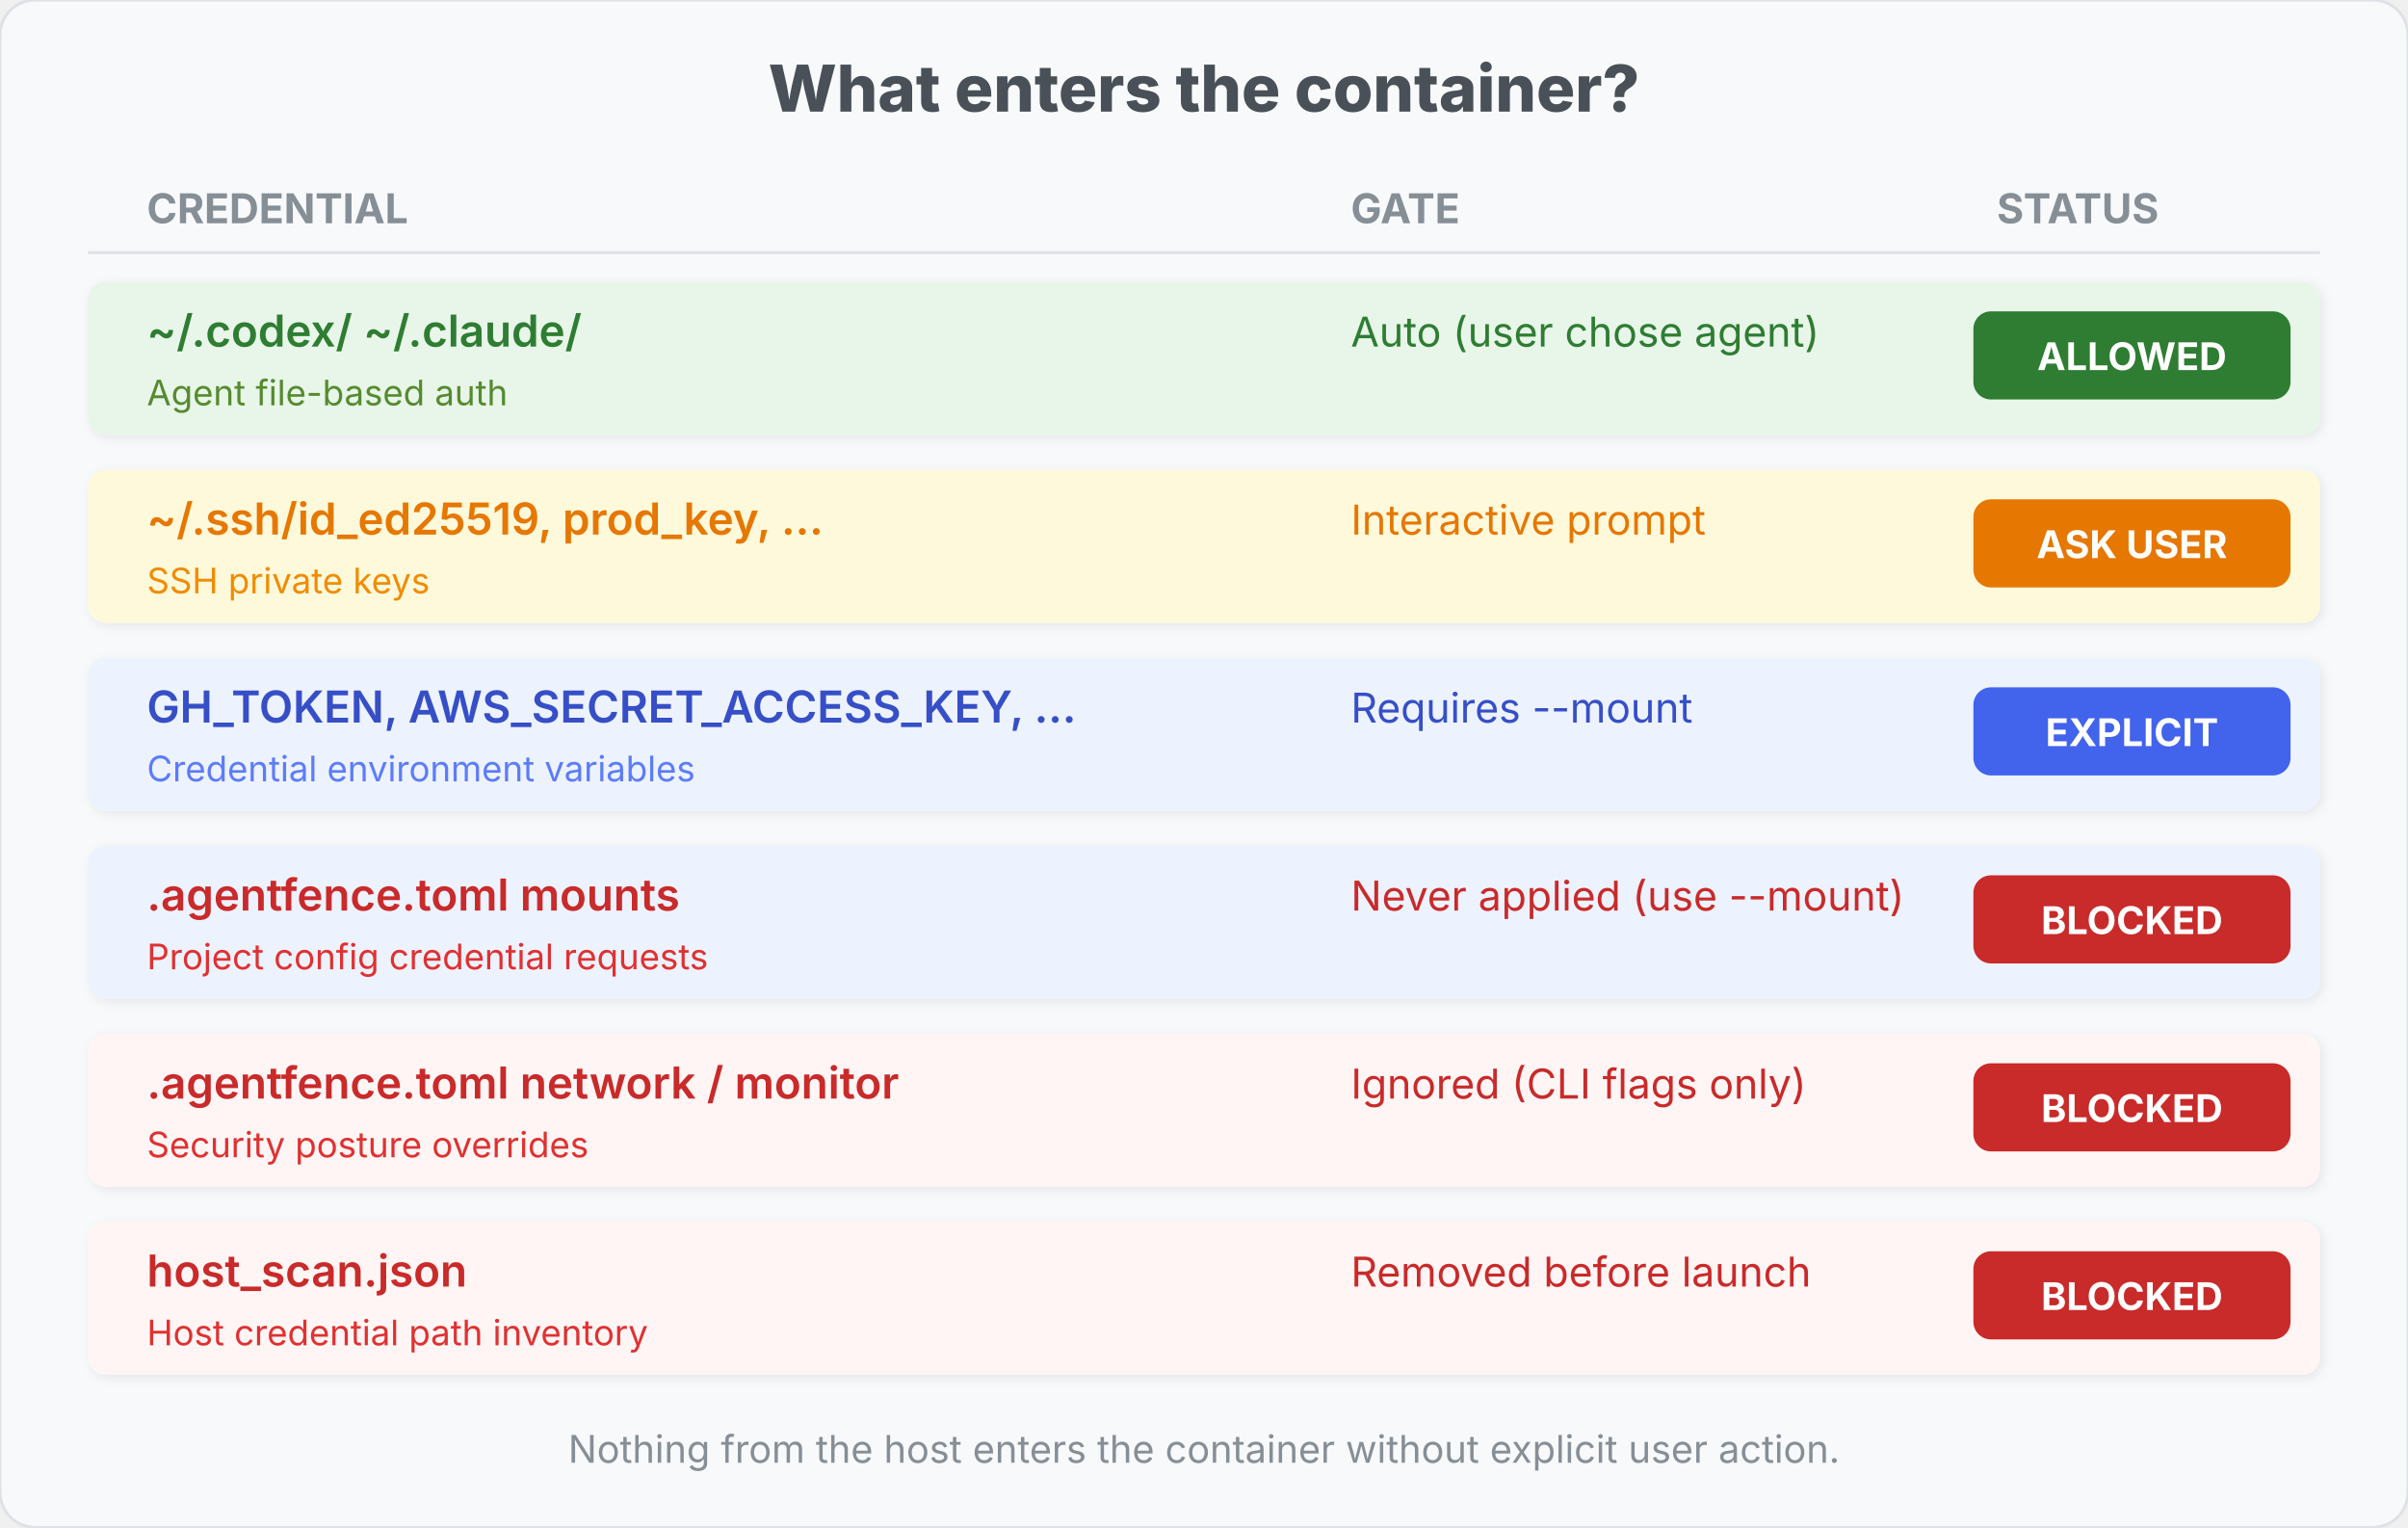
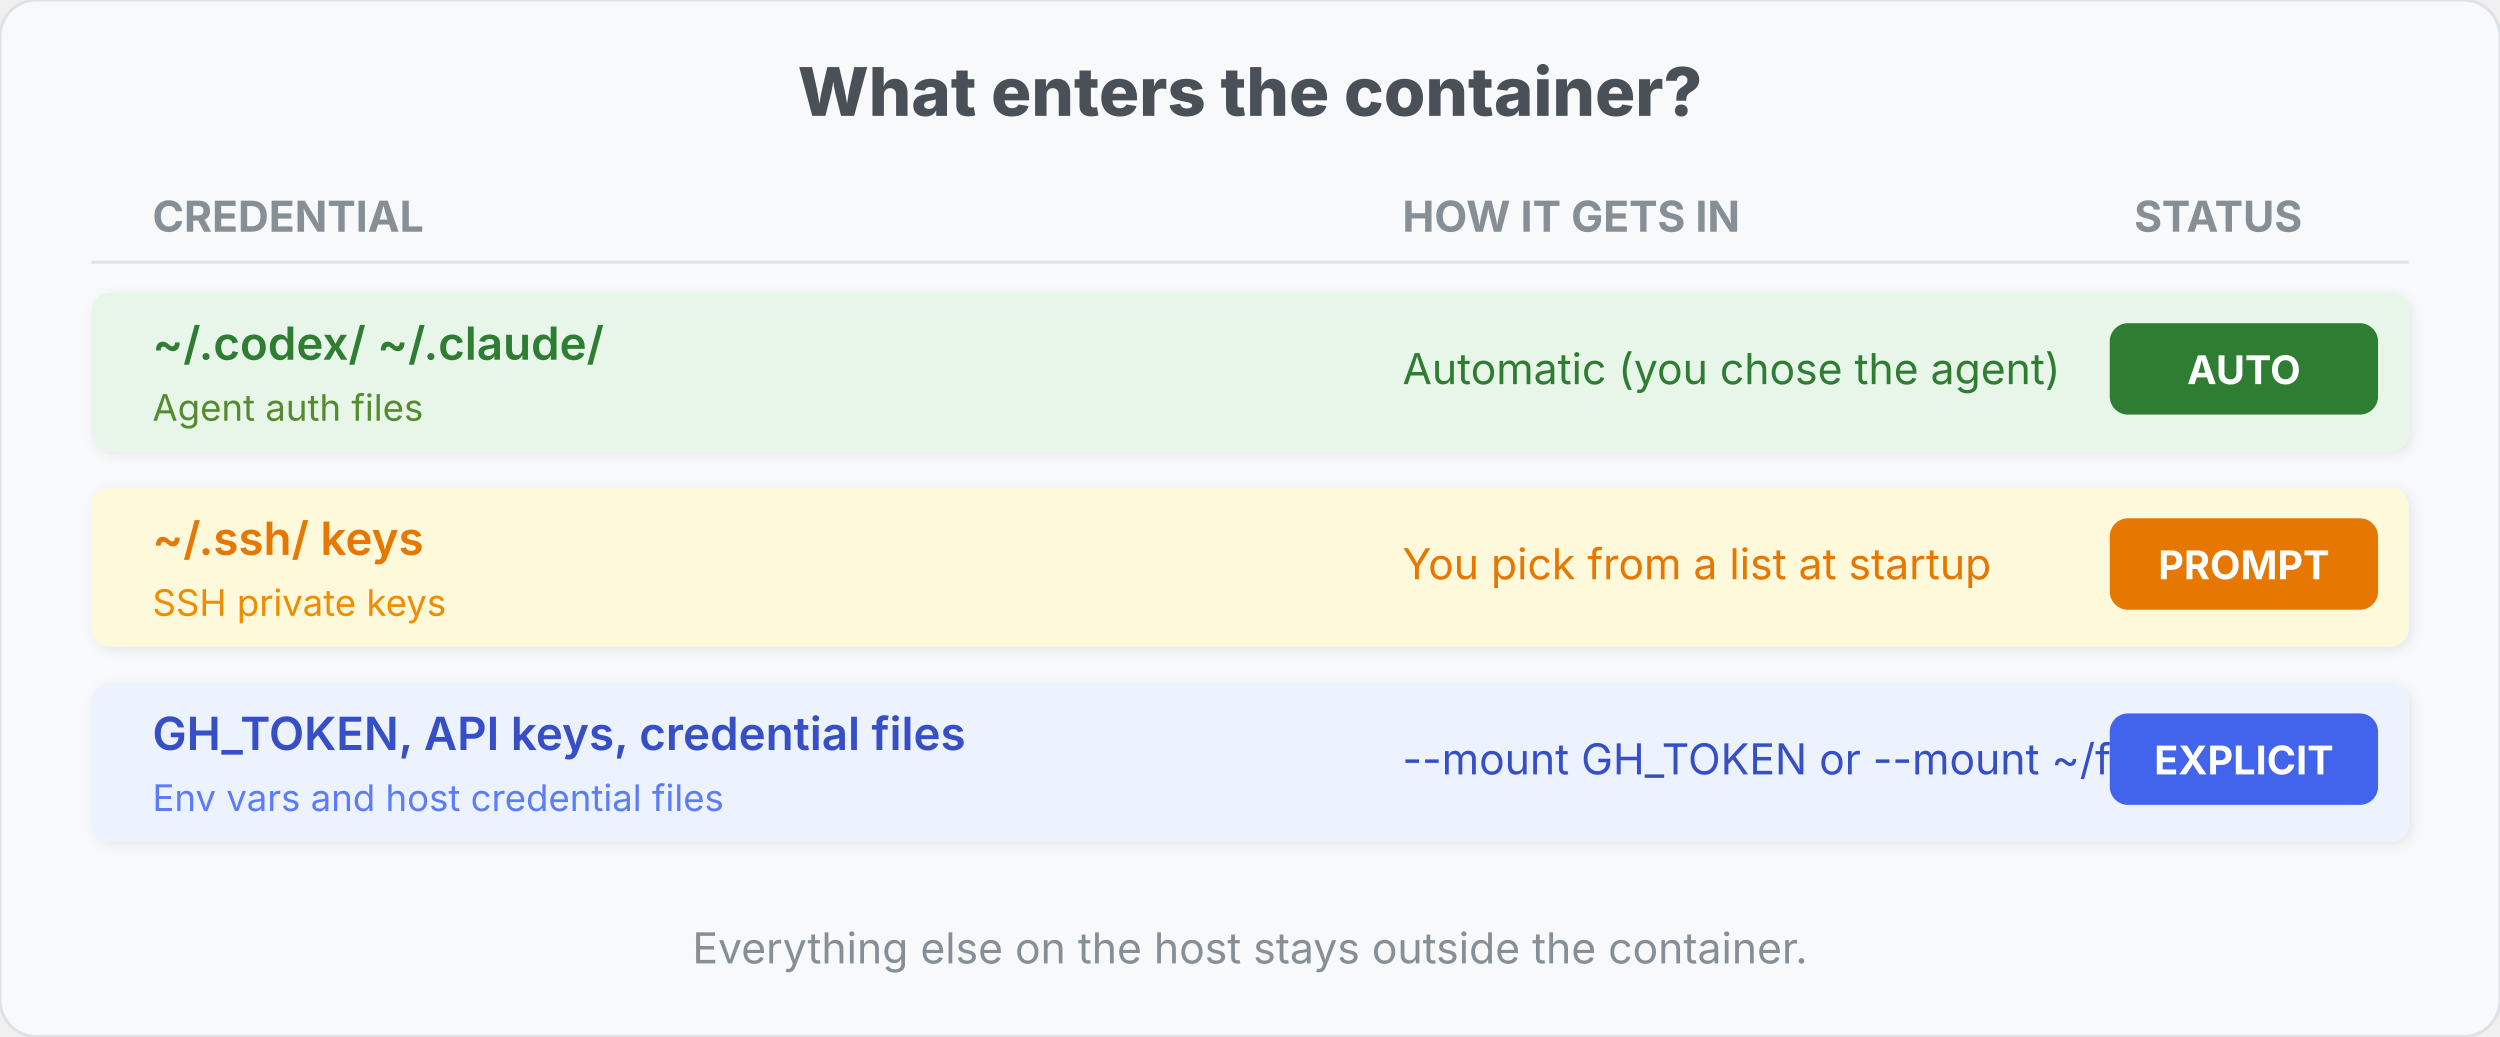
- <svg xmlns="http://www.w3.org/2000/svg" viewBox="0 0 820 520" font-family="system-ui, -apple-system, sans-serif">
+ <svg xmlns="http://www.w3.org/2000/svg" viewBox="0 0 820 340" font-family="system-ui, -apple-system, sans-serif">
  <defs>
    <filter id="shadow">
      <feDropShadow dx="1" dy="1" stdDeviation="2" flood-opacity="0.08" />
    </filter>
  </defs>
-   <rect x="0" y="0" width="820" height="520" rx="12" fill="#f8f9fa" stroke="#dee2e6" stroke-width="1" />
+   <rect x="0" y="0" width="820" height="340" rx="12" fill="#f8f9fa" stroke="#dee2e6" stroke-width="1" />
  <text x="410" y="38" font-size="22" font-weight="800" fill="#495057" text-anchor="middle">What enters the container?</text>
  <text x="50" y="76" font-size="14" font-weight="700" fill="#868e96">CREDENTIAL</text>
-   <text x="460" y="76" font-size="14" font-weight="700" fill="#868e96">GATE</text>
-   <text x="680" y="76" font-size="14" font-weight="700" fill="#868e96">STATUS</text>
+   <text x="460" y="76" font-size="14" font-weight="700" fill="#868e96">HOW IT GETS IN</text>
+   <text x="700" y="76" font-size="14" font-weight="700" fill="#868e96">STATUS</text>
  <line x1="30" y1="86" x2="790" y2="86" stroke="#dee2e6" stroke-width="1" />
  <rect x="30" y="96" width="760" height="52" rx="6" fill="#e8f5e9" filter="url(#shadow)" />
  <text x="50" y="118" font-size="15" font-weight="600" fill="#2e7d32">~/.codex/  ~/.claude/</text>
-   <text x="50" y="138" font-size="12" fill="#558b2f">Agent file-based auth</text>
-   <text x="460" y="118" font-size="14" fill="#2e7d32">Auto (user chose agent)</text>
-   <rect x="672" y="106" width="108" height="30" rx="6" fill="#2e7d32" />
-   <text x="726" y="126" font-size="13" font-weight="700" fill="#fff" text-anchor="middle">ALLOWED</text>
+   <text x="50" y="138" font-size="12" fill="#558b2f">Agent auth files</text>
+   <text x="460" y="126" font-size="14" fill="#2e7d32">Automatic (you chose the agent)</text>
+   <rect x="692" y="106" width="88" height="30" rx="6" fill="#2e7d32" />
+   <text x="736" y="126" font-size="13" font-weight="700" fill="#fff" text-anchor="middle">AUTO</text>
  <rect x="30" y="160" width="760" height="52" rx="6" fill="#fff9db" filter="url(#shadow)" />
-   <text x="50" y="182" font-size="15" font-weight="600" fill="#e67700">~/.ssh/id_ed25519, prod_key, ...</text>
+   <text x="50" y="182" font-size="15" font-weight="600" fill="#e67700">~/.ssh/ keys</text>
  <text x="50" y="202" font-size="12" fill="#f08c00">SSH private keys</text>
-   <text x="460" y="182" font-size="14" fill="#e67700">Interactive prompt</text>
-   <rect x="672" y="170" width="108" height="30" rx="6" fill="#e67700" />
-   <text x="726" y="190" font-size="13" font-weight="700" fill="#fff" text-anchor="middle">ASK USER</text>
+   <text x="460" y="190" font-size="14" fill="#e67700">You pick from a list at startup</text>
+   <rect x="692" y="170" width="88" height="30" rx="6" fill="#e67700" />
+   <text x="736" y="190" font-size="13" font-weight="700" fill="#fff" text-anchor="middle">PROMPT</text>
  <rect x="30" y="224" width="760" height="52" rx="6" fill="#edf2ff" filter="url(#shadow)" />
-   <text x="50" y="246" font-size="15" font-weight="600" fill="#364fc7">GH_TOKEN, AWS_SECRET_ACCESS_KEY, ...</text>
-   <text x="50" y="266" font-size="12" fill="#5c7cfa">Credential environment variables</text>
-   <text x="460" y="246" font-size="14" fill="#364fc7">Requires --mount</text>
-   <rect x="672" y="234" width="108" height="30" rx="6" fill="#4263eb" />
-   <text x="726" y="254" font-size="13" font-weight="700" fill="#fff" text-anchor="middle">EXPLICIT</text>
-   <rect x="30" y="288" width="760" height="52" rx="6" fill="#edf2ff" filter="url(#shadow)" />
-   <text x="50" y="310" font-size="15" font-weight="600" fill="#c92a2a">.agentfence.toml mounts</text>
-   <text x="50" y="330" font-size="12" fill="#e03131">Project config credential requests</text>
-   <text x="460" y="310" font-size="14" fill="#c92a2a">Never applied (use --mount)</text>
-   <rect x="672" y="298" width="108" height="30" rx="6" fill="#c92a2a" />
-   <text x="726" y="318" font-size="13" font-weight="700" fill="#fff" text-anchor="middle">BLOCKED</text>
-   <rect x="30" y="352" width="760" height="52" rx="6" fill="#fff5f5" filter="url(#shadow)" />
-   <text x="50" y="374" font-size="15" font-weight="600" fill="#c92a2a">.agentfence.toml network / monitor</text>
-   <text x="50" y="394" font-size="12" fill="#e03131">Security posture overrides</text>
-   <text x="460" y="374" font-size="14" fill="#c92a2a">Ignored (CLI flags only)</text>
-   <rect x="672" y="362" width="108" height="30" rx="6" fill="#c92a2a" />
-   <text x="726" y="382" font-size="13" font-weight="700" fill="#fff" text-anchor="middle">BLOCKED</text>
-   <rect x="30" y="416" width="760" height="52" rx="6" fill="#fff5f5" filter="url(#shadow)" />
-   <text x="50" y="438" font-size="15" font-weight="600" fill="#c92a2a">host_scan.json</text>
-   <text x="50" y="458" font-size="12" fill="#e03131">Host credential path inventory</text>
-   <text x="460" y="438" font-size="14" fill="#c92a2a">Removed before launch</text>
-   <rect x="672" y="426" width="108" height="30" rx="6" fill="#c92a2a" />
-   <text x="726" y="446" font-size="13" font-weight="700" fill="#fff" text-anchor="middle">BLOCKED</text>
-   <text x="410" y="498" font-size="13" fill="#868e96" text-anchor="middle">Nothing from the host enters the container without explicit user action.</text>
+   <text x="50" y="246" font-size="15" font-weight="600" fill="#364fc7">GH_TOKEN, API keys, credential files</text>
+   <text x="50" y="266" font-size="12" fill="#5c7cfa">Env vars and host credential files</text>
+   <text x="460" y="254" font-size="14" fill="#364fc7">--mount GH_TOKEN or --mount ~/file</text>
+   <rect x="692" y="234" width="88" height="30" rx="6" fill="#4263eb" />
+   <text x="736" y="254" font-size="13" font-weight="700" fill="#fff" text-anchor="middle">EXPLICIT</text>
+   <text x="410" y="316" font-size="14" fill="#868e96" text-anchor="middle">Everything else on the host stays outside the container.</text>
</svg>
